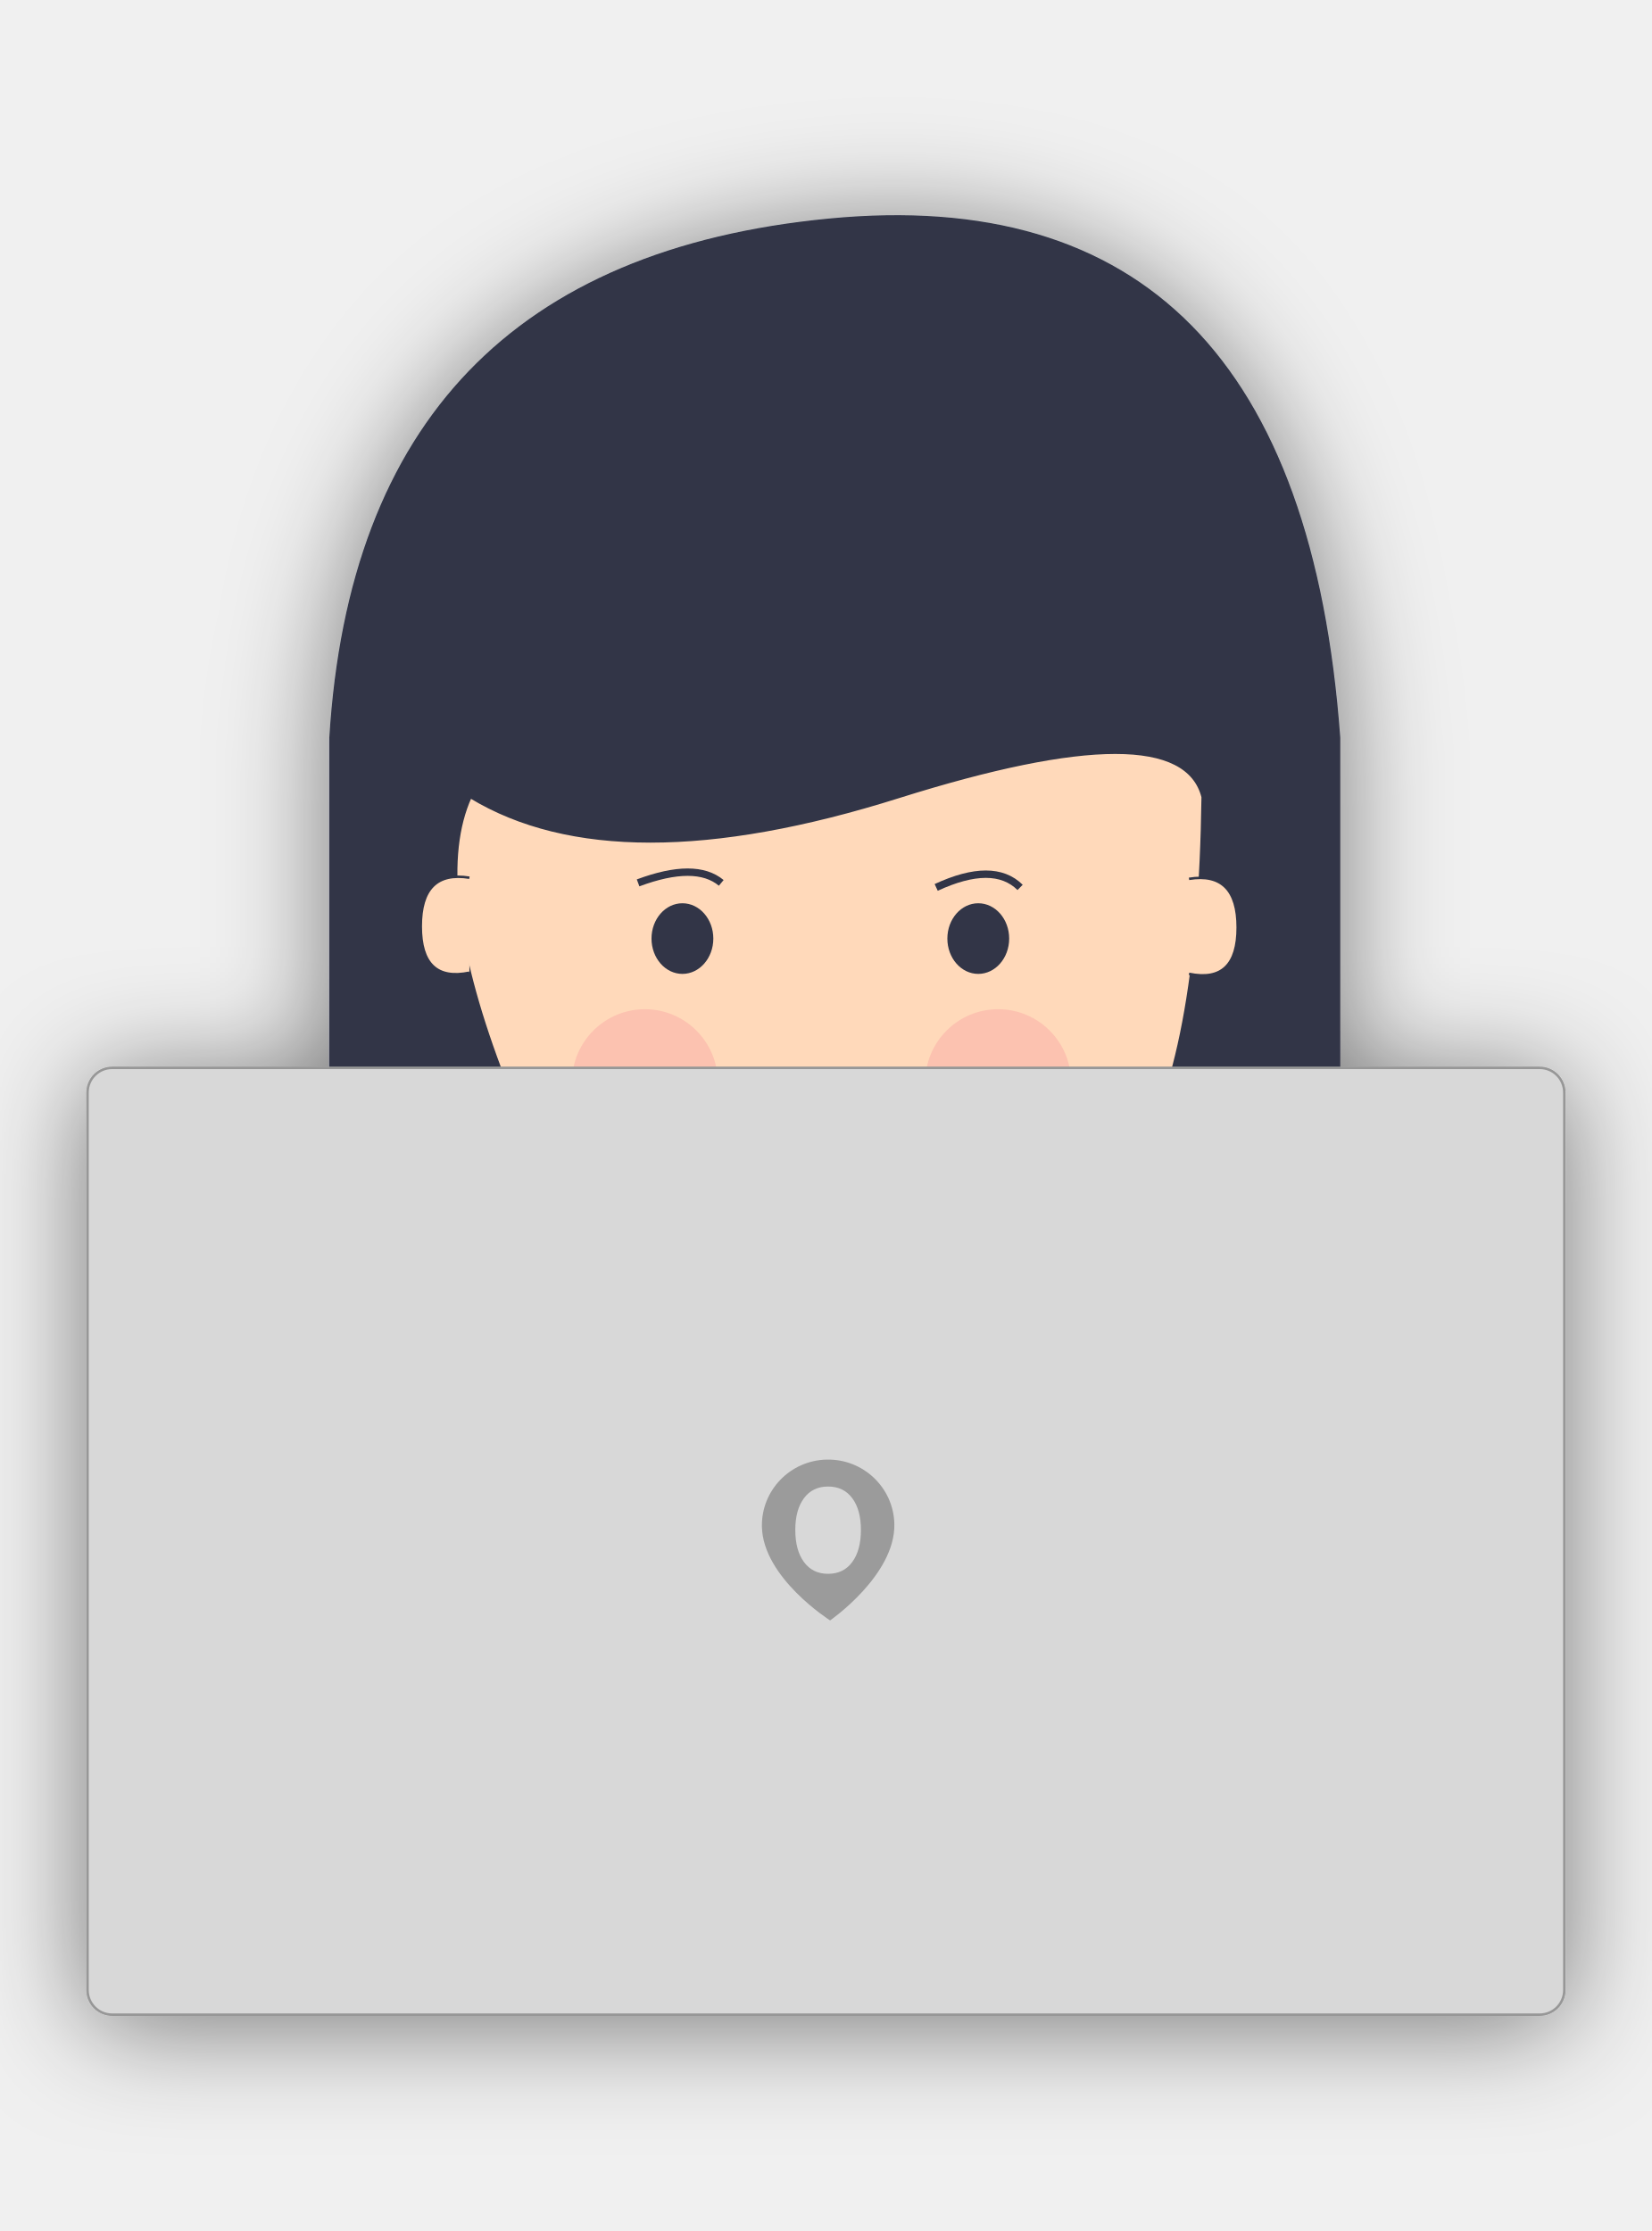
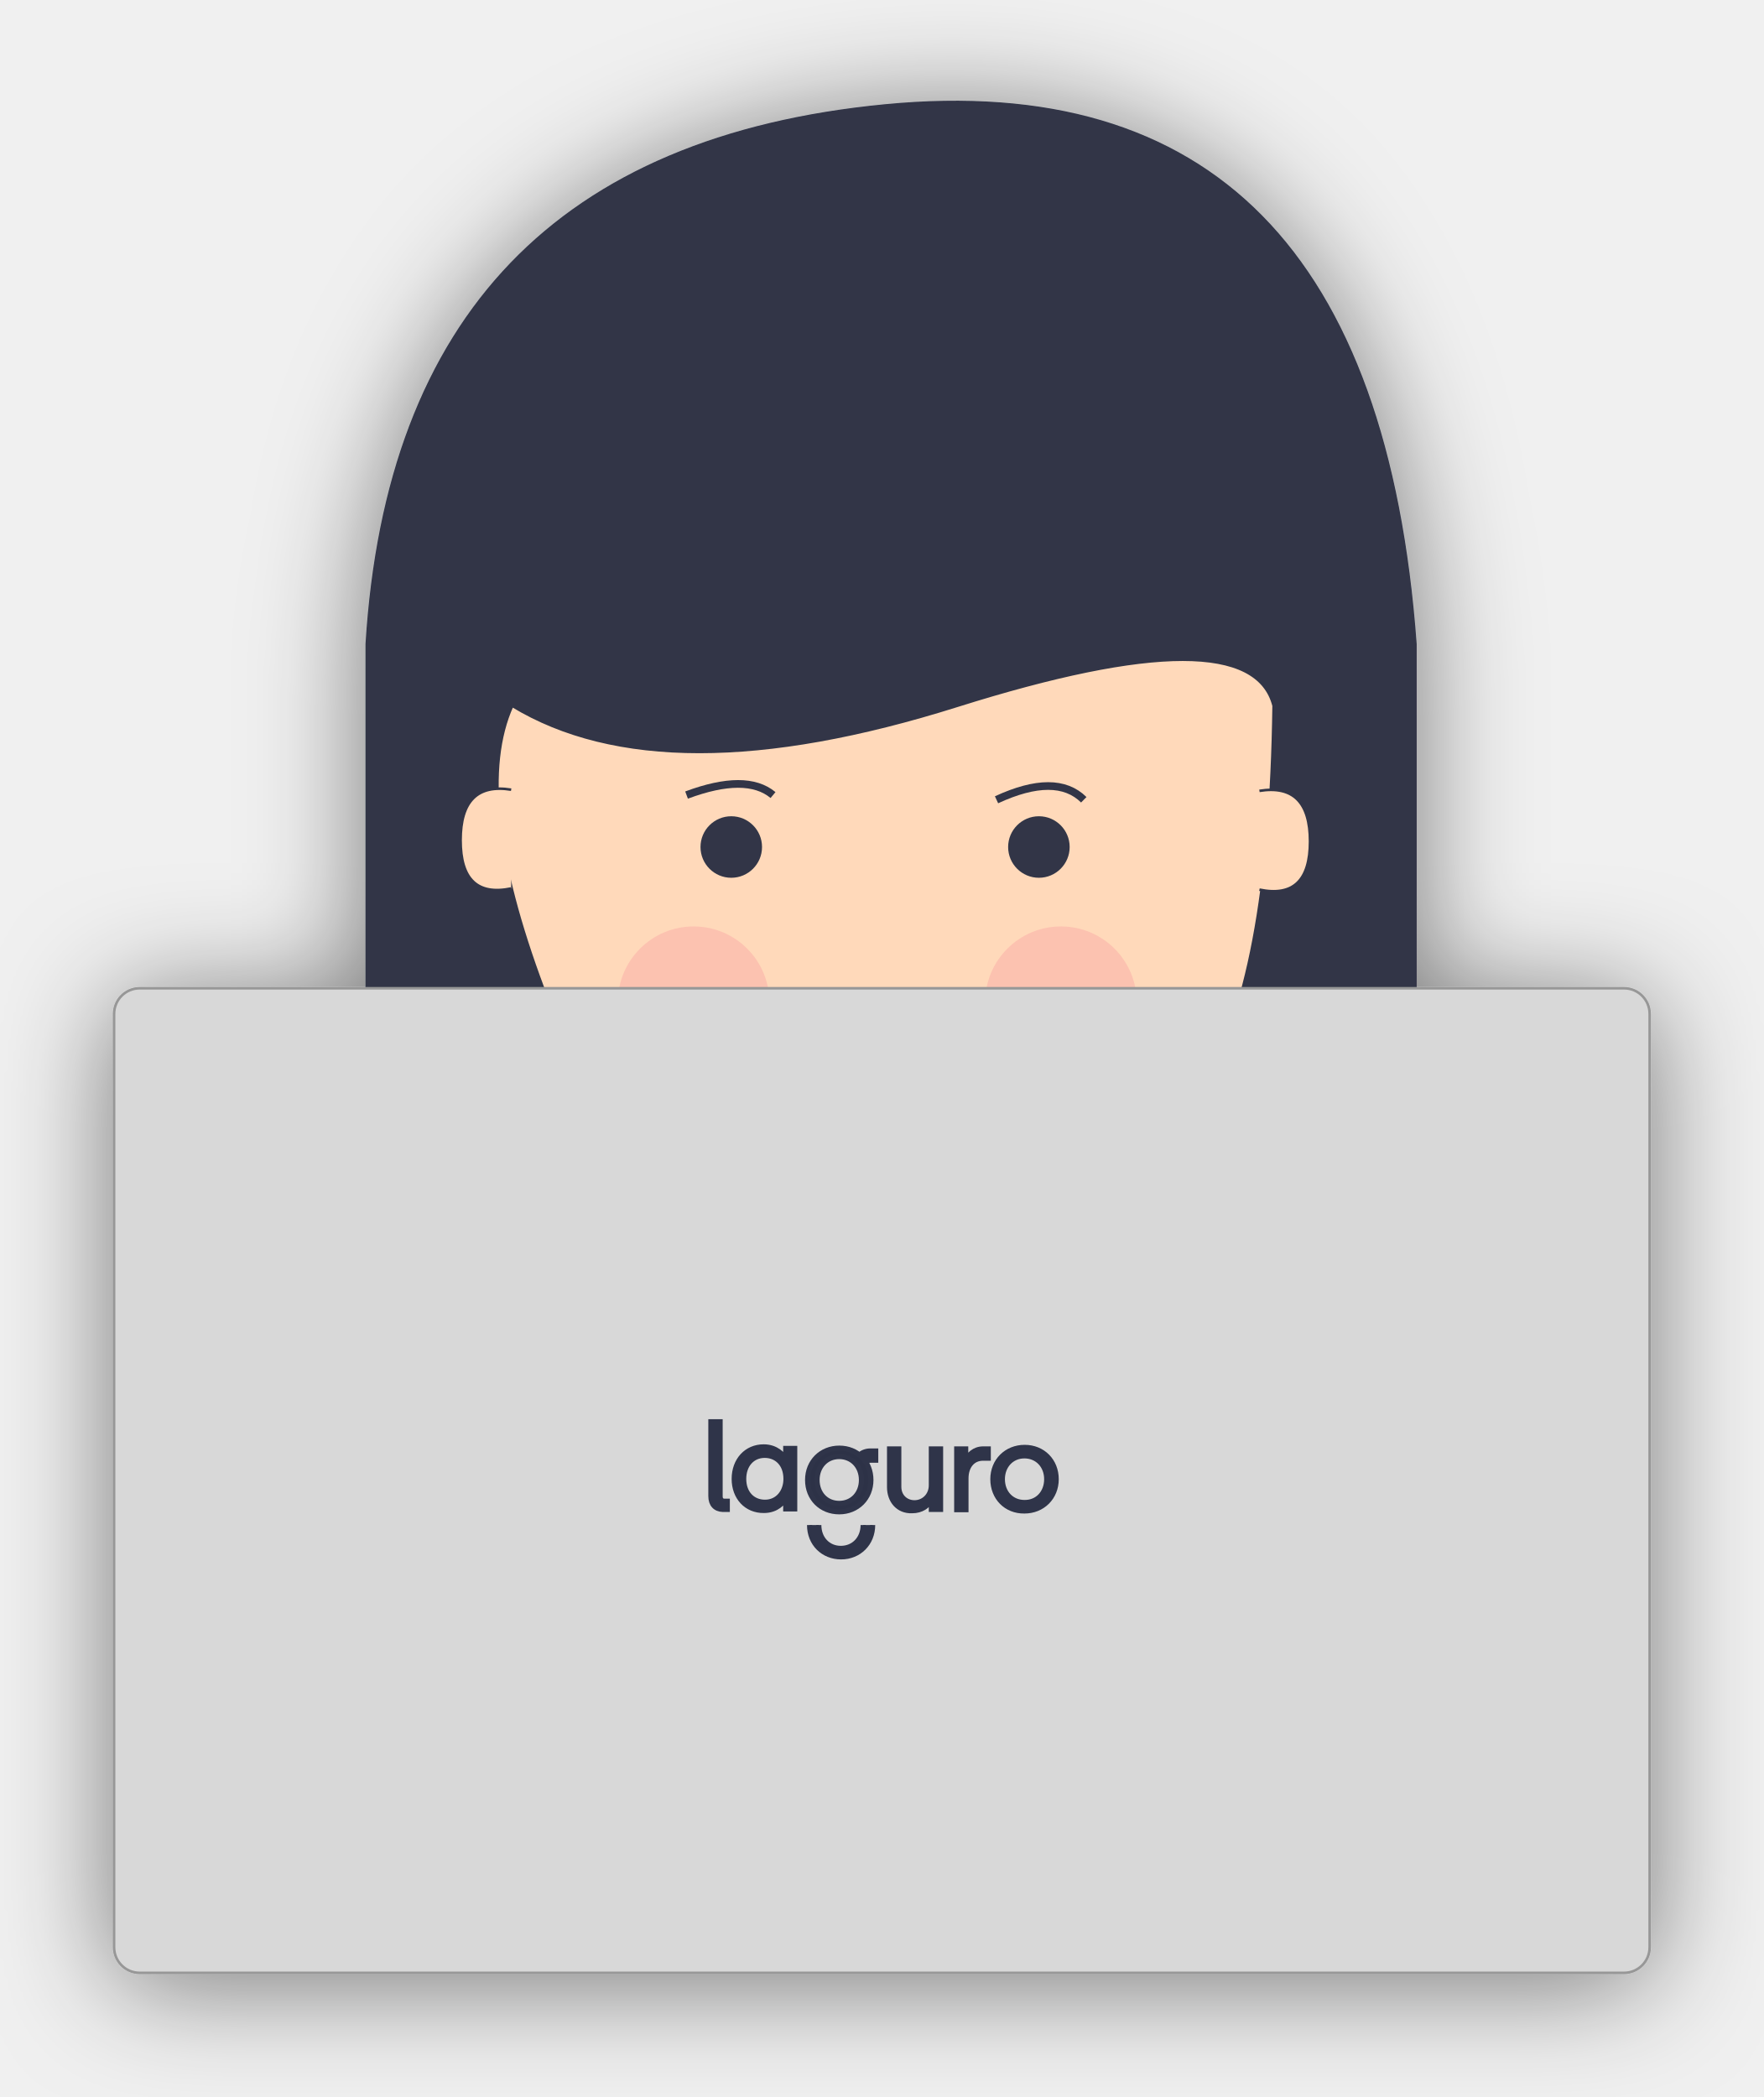
- <svg xmlns="http://www.w3.org/2000/svg" width="670px" height="905px" viewBox="0 0 670 905" version="1.1">
+ <svg xmlns="http://www.w3.org/2000/svg" xmlns:xlink="http://www.w3.org/1999/xlink" width="688px" height="818px" viewBox="0 0 688 818" version="1.1">
  <defs>
-     <filter x="-11.3%" y="-8.8%" width="122.7%" height="118.6%" filterUnits="objectBoundingBox" id="filter-1">
+     <filter x="-11.3%" y="-8.7%" width="122.7%" height="118.6%" filterUnits="objectBoundingBox" id="filter-1">
      <feOffset dx="0" dy="4" in="SourceAlpha" result="shadowOffsetOuter1" />
      <feGaussianBlur stdDeviation="22" in="shadowOffsetOuter1" result="shadowBlurOuter1" />
      <feColorMatrix values="0 0 0 0 0   0 0 0 0 0   0 0 0 0 0  0 0 0 0.5 0" type="matrix" in="shadowBlurOuter1" result="shadowMatrixOuter1" />
      <feMerge>
        <feMergeNode in="shadowMatrixOuter1" />
        <feMergeNode in="SourceGraphic" />
      </feMerge>
    </filter>
+     <rect id="path-2" x="0" y="0" width="102" height="54" />
  </defs>
-   <g id="a" stroke="none" stroke-width="1" fill="none" fill-rule="evenodd">
-     <g id="Group" filter="url(#filter-1)" transform="translate(35, 87)">
+   <g id="error" stroke="none" stroke-width="1" fill="none" fill-rule="evenodd">
+     <g id="girl" filter="url(#filter-1)" transform="translate(44, 39)">
      <path d="M98.57,413.602 L98.57,212.204 C106.476,84.102 174.002,13.92 301.147,1.658 C428.293,-10.604 497.451,59.578 508.622,212.204 L508.622,413.602 L177.474,368.787 L98.57,413.602 Z" id="Path-4" fill="#313647" fill-rule="nonzero" />
      <path d="M167.868,346.504 C149.198,296.63 145.177,259.904 155.807,236.327 C195.331,260.31 253.181,260.31 329.356,236.327 C405.532,212.344 446.686,212.344 452.819,236.327 C451.868,308.141 442.397,358.085 424.408,386.159 C406.418,414.233 329.081,422.206 192.397,410.079 C194.715,417.57 186.539,396.378 167.868,346.504 Z" id="Path-5" stroke="#313647" fill="#FFD9BA" fill-rule="nonzero" />
      <circle id="Oval-2-Copy" fill-opacity="0.8" fill="#F3788F" fill-rule="nonzero" opacity="0.3" cx="226.567" cy="351.94" r="29.552" />
      <circle id="Oval-2-Copy" fill-opacity="0.8" fill="#F3788F" fill-rule="nonzero" opacity="0.3" cx="369.851" cy="351.94" r="29.552" />
-       <rect id="Rectangle" stroke="#979797" fill="#D8D8D8" fill-rule="nonzero" x="0.5" y="346.172" width="599" height="384.075" rx="10" />
-       <path d="M300.885,551.415 C296.693,551.415 293.428,549.819 291.087,546.624 C288.747,543.433 287.577,539.092 287.577,533.608 C287.577,528.193 288.747,523.906 291.087,520.747 C293.428,517.588 296.693,516.008 300.885,516.008 C305.079,516.008 308.343,517.588 310.685,520.747 C313.026,523.906 314.195,528.193 314.195,533.608 C314.195,539.092 313.026,543.433 310.685,546.624 C308.343,549.819 305.079,551.415 300.885,551.415 Z M274.036,532.318 C274.466,553.076 301.694,570.32 301.694,570.32 C301.694,570.32 328.185,551.978 327.756,531.22 C327.449,516.479 315.177,504.777 300.342,505.08 C285.509,505.383 273.732,517.578 274.036,532.318 Z" id="o" fill="#9B9B9B" />
-       <ellipse id="Oval-2" fill="#313647" fill-rule="nonzero" cx="241.791" cy="293.731" rx="12.537" ry="14.328" />
+       <rect id="Rectangle" stroke="#979797" fill="#D8D8D8" fill-rule="nonzero" x="0.5" y="346.5" width="599" height="384.075" rx="10" />
+       <g id="Bitmap" transform="translate(268, 524)">
+         <mask id="mask-3" fill="white">
+           <use xlink:href="#path-2" />
+         </mask>
+         <use id="Mask" fill="#D8D8D8" xlink:href="#path-2" />
+       </g>
+       <circle id="Oval-2" fill="#313647" fill-rule="nonzero" cx="241.254" cy="291.403" r="12" />
      <path d="M223.814,271.137 C239.351,265.344 250.594,265.344 257.543,271.137" id="Path-6" stroke="#313647" stroke-width="3" fill-rule="nonzero" />
      <path d="M344.727,272.977 C360.194,265.822 371.538,265.822 378.76,272.977" id="Path-7" stroke="#313647" stroke-width="3" fill-rule="nonzero" />
      <path d="M447.282,269.503 C460.433,267.393 467.008,273.968 467.008,289.229 C467.008,304.49 460.433,310.759 447.282,308.035" id="Path-8" stroke="#313647" fill="#FFD9BA" fill-rule="nonzero" />
      <path d="M135.67,269.041 C148.82,266.931 155.396,273.506 155.396,288.767 C155.396,304.029 148.82,310.297 135.67,307.573" id="Path-8" stroke="#313647" fill="#FFD9BA" fill-rule="nonzero" transform="translate(145.5327, 288.4244) scale(-1, 1) translate(-145.5327, -288.4244) " />
-       <ellipse id="Oval-2" fill="#313647" fill-rule="nonzero" cx="361.791" cy="293.731" rx="12.537" ry="14.328" />
+       <circle id="Oval-2" fill="#313647" fill-rule="nonzero" cx="361.254" cy="291.403" r="12" />
+     </g>
+     <g id="laguro-03" transform="translate(277, 546)" stroke="#2F3449">
+       <path d="M58.3,21.5 C59.4,20.6 60.8,20 62.6,20 L64.6,20 L64.6,23.6 L62.6,23.6 C61.3,23.6 60.1,23.9 59.2,24.5" id="Shape" stroke-width="2" fill="#2F3449" fill-rule="nonzero" />
+       <path d="M50.353,43.723 C43.26,43.723 38.032,38.494 38.032,31.31 C38.032,24.172 43.351,18.898 50.399,18.898 C57.537,18.898 62.72,24.217 62.72,31.31 C62.72,38.403 57.446,43.723 50.353,43.723 Z M50.353,40.449 C55.446,40.449 59.037,36.585 59.037,31.31 C59.037,26.082 55.446,22.171 50.353,22.171 C45.261,22.171 41.714,26.127 41.714,31.31 C41.714,36.63 45.306,40.449 50.353,40.449 Z" id="o" stroke-width="2" fill="#2D3247" transform="translate(50.37594, 31.3103) rotate(-0.061095) translate(-50.37594, -31.3103) " />
+       <path d="M63.4,48.9 C63.4,56 58.1,61.3 51.1,61.3 C44.1,61.3 38.8,56.1 38.8,48.9 M42.4,48.9 C42.4,54.2 46,58 51,58 C56.1,58 59.7,54.1 59.7,48.9" id="Shape" stroke-width="2" fill="#2F3449" fill-rule="nonzero" />
+       <path d="M0.3,37.6 L0.3,8.6 L3.9,8.6 L3.9,37.7 C3.9,38.9 4.5,39.6 5.6,39.6 L6.7,39.6 L6.7,42.8 L5,42.8 C2,42.7 0.3,40.8 0.3,37.6 Z" id="Shape" stroke-width="2" fill="#2F3449" fill-rule="nonzero" />
+       <path d="M9.4,30.9 C9.4,23.6 14.2,18.4 20.9,18.4 C25.9,18.4 28.5,21.6 29.2,22.8 L29.5,22.8 L29.5,19 L33,19 L33,42.6 L29.5,42.6 L29.5,38.9 L29.2,38.9 C28.6,39.8 26.2,43.2 21,43.2 C14.2,43.3 9.4,38.1 9.4,30.9 Z M29.6,30.9 C29.6,25.1 26,21.7 21.3,21.7 C16.4,21.7 13.1,25.5 13.1,30.9 C13.1,36.4 16.5,40 21.4,40 C26.5,40 29.6,35.8 29.6,30.9 Z" id="Shape" stroke-width="2" fill="#2F3449" fill-rule="nonzero" />
+       <path d="M70,34.1 L70,19.2 L73.6,19.2 L73.6,34 C73.6,37.8 76.4,40.2 79.7,40.2 C83.4,40.2 86.3,37.3 86.3,33.4 L86.3,19.2 L89.9,19.2 L89.9,42.8 L86.3,42.8 L86.3,39.3 L86,39.3 C85,41.4 82.5,43.3 78.8,43.3 C73.3,43.5 70,39.3 70,34.1 Z" id="Shape" stroke-width="2" fill="#2F3449" fill-rule="nonzero" />
+       <path d="M96.2,19.2 L99.7,19.2 L99.7,23.6 L100,23.6 C100.7,21.6 103,19.2 106.5,19.2 L108.5,19.2 L108.5,22.8 L106.5,22.8 C102.2,22.8 99.8,26.2 99.8,30.7 L99.8,42.9 L96.2,42.9 L96.2,19.2 Z" id="Shape" stroke-width="2" fill="#2F3449" fill-rule="nonzero" />
+       <path d="M110.3,31 C110.3,23.9 115.6,18.6 122.7,18.6 C129.8,18.6 135,23.9 135,31 C135,38.1 129.7,43.4 122.6,43.4 C115.5,43.5 110.3,38.2 110.3,31 Z M131.3,31 C131.3,25.8 127.7,21.9 122.6,21.9 C117.5,21.9 114,25.9 114,31 C114,36.3 117.6,40.1 122.6,40.1 C127.7,40.2 131.3,36.3 131.3,31 Z" id="Shape" stroke-width="2" fill="#2F3449" fill-rule="nonzero" />
    </g>
  </g>
</svg>
